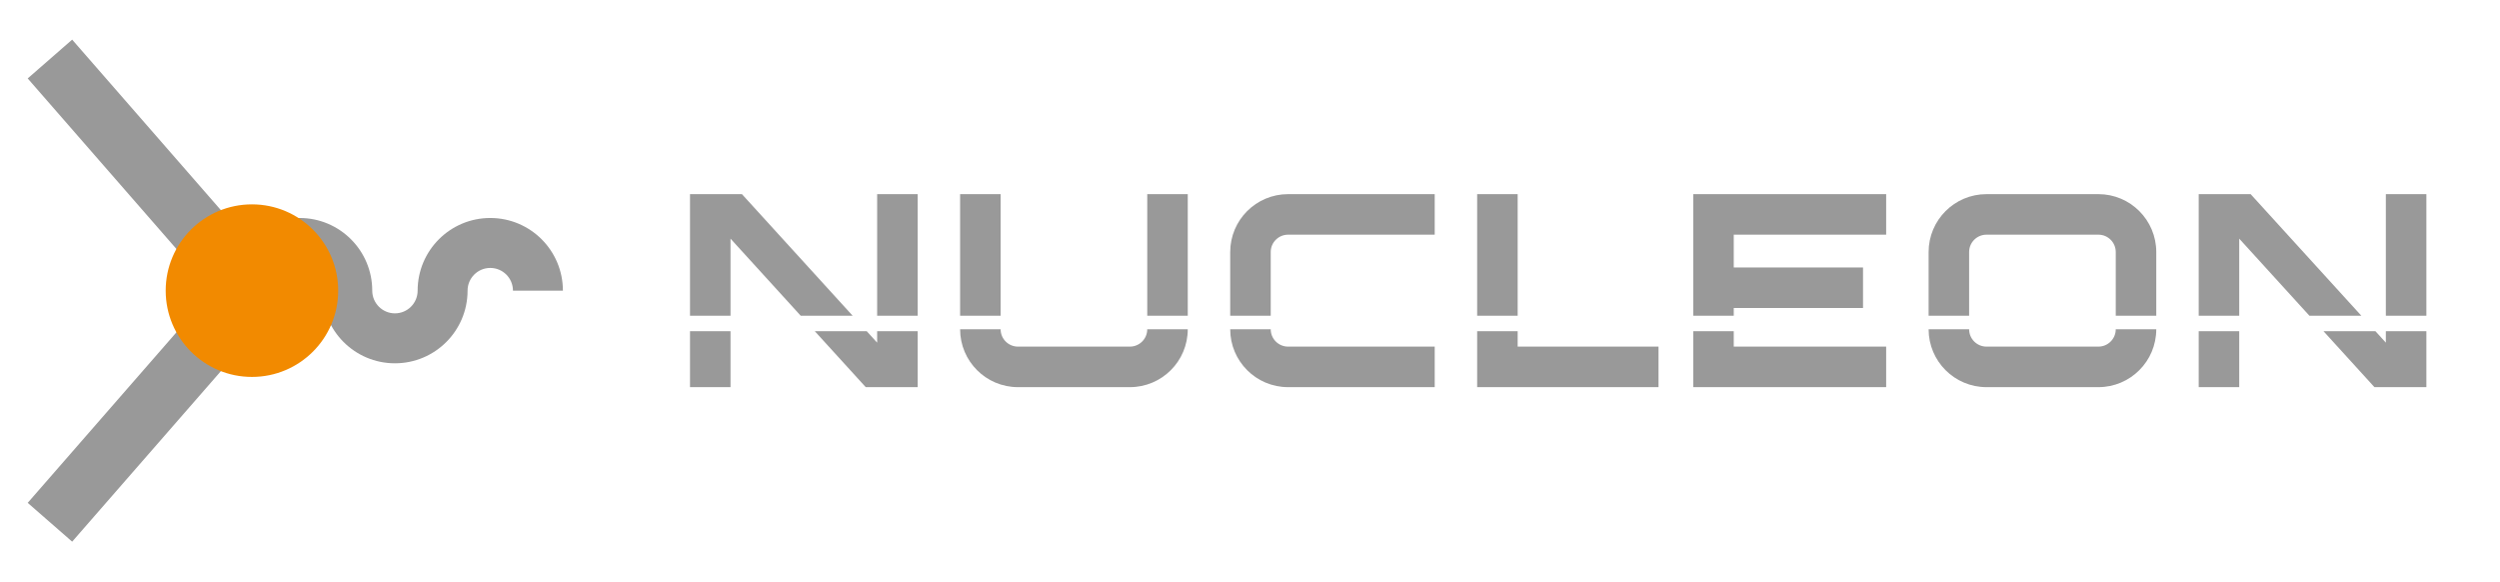
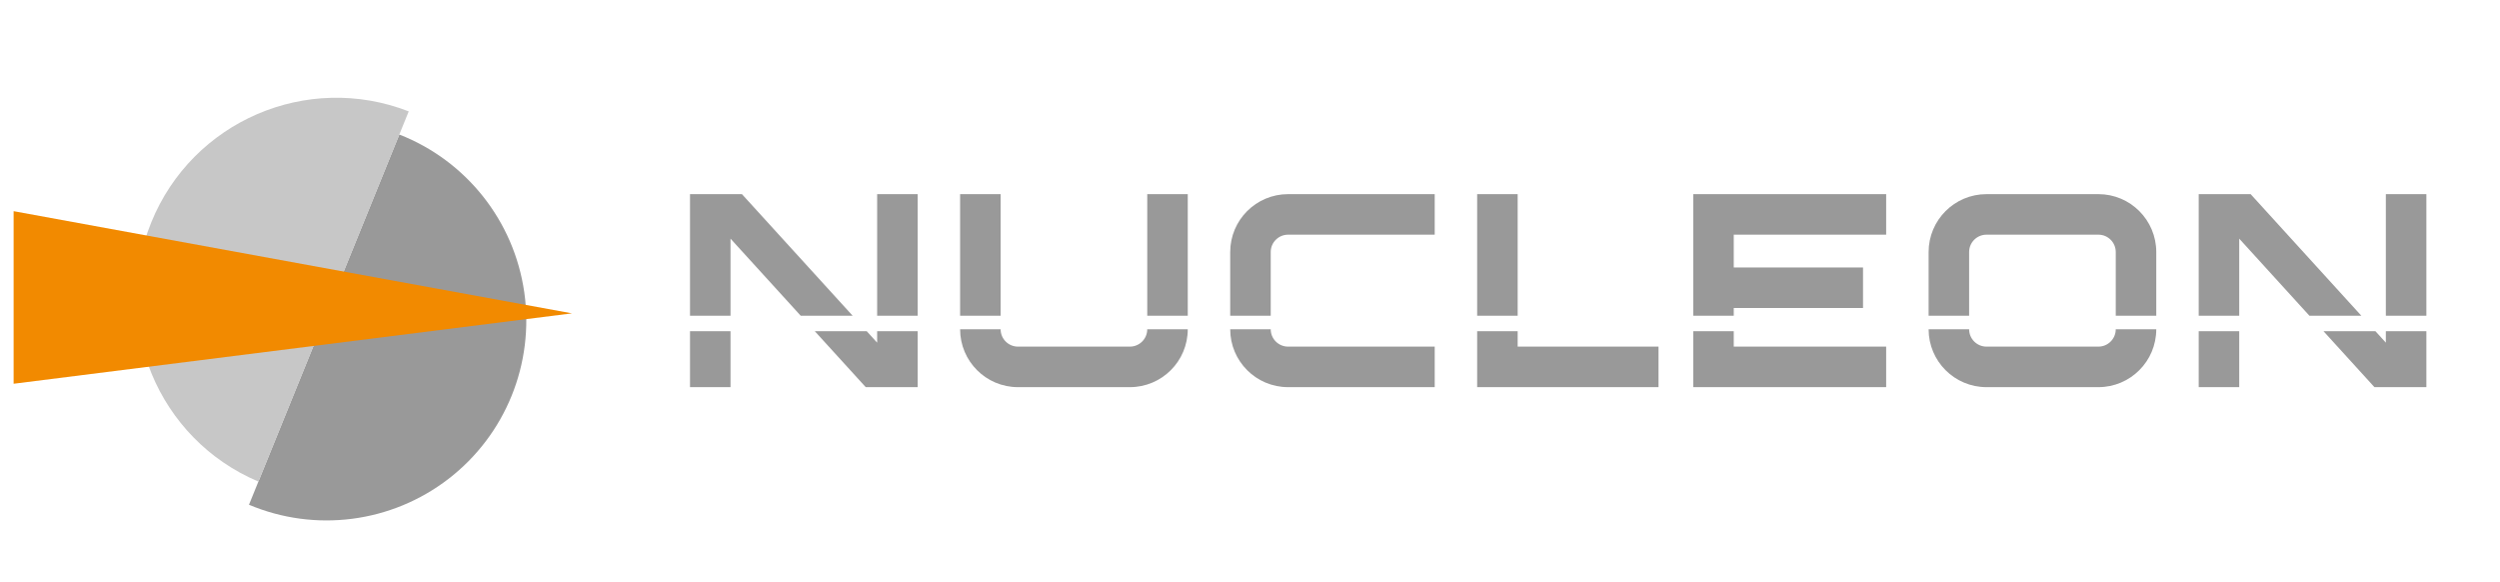
<svg xmlns="http://www.w3.org/2000/svg" viewBox="0 0 2202 512">
  <g id="mark">
-     <path d="M24.41 69.09L202.41 273.09L241.59 238.91L63.59 34.91Z" fill="#999999" />
-     <path d="M63.59 477.09L241.59 273.09L202.41 238.91L24.41 442.91Z" fill="#999999" />
-     <path d="M200 256A64 64 0 0 1 328 256L284 256A20 20 0 0 0 244 256ZM412 256A64 64 0 0 1 284 256L328 256A20 20 0 0 0 368 256ZM368 256A64 64 0 0 1 496 256L452 256A20 20 0 0 0 412 256Z" fill="#999999" />
-     <path d="M146 256A76 76 0 1 1 298 256A76 76 0 1 1 146 256Z" fill="#f28a00" />
+     <path d="M351.86 118.49A176 176 0 1 1 219.39 444.58Z" fill="#999999" />
+     <path d="M360.14 98.11A176 176 0 0 0 227.67 424.19Z" fill="#c7c7c7" />
+     <path d="M12 186L12 338L504 276Z" fill="#f28a00" />
  </g>
  <g id="wordmark">
    <path d="M608 171L643.7 171L643.7 278.1L608 278.1ZM643.7 291.7L643.7 341L608 341L608 291.7ZM772.9 171L808.6 171L808.6 278.1L772.9 278.1ZM808.6 291.7L808.6 341L772.9 341L772.9 291.7ZM608 171L653.76 171L751.31 278.1L705.55 278.1ZM763.7 291.7L808.6 341L762.84 341L717.94 291.7ZM846 171L881.7 171L881.7 278.1L846 278.1ZM1010.9 171L1046.6 171L1046.6 278.1L1010.9 278.1ZM897 305.3L995.6 305.3L995.6 341L897 341ZM897 341A51 51 0 0 1 846 290L881.7 290A15.3 15.3 0 0 0 897 305.3ZM1046.6 290A51 51 0 0 1 995.6 341L995.6 305.3A15.3 15.3 0 0 0 1010.9 290ZM1084 222L1119.7 222L1119.7 278.1L1084 278.1ZM1135 171L1264.2 171L1264.2 206.7L1135 206.7ZM1135 305.3L1264.2 305.3L1264.2 341L1135 341ZM1084 222A51 51 0 0 1 1135 171L1135 206.7A15.3 15.3 0 0 0 1119.7 222ZM1135 341A51 51 0 0 1 1084 290L1119.7 290A15.3 15.3 0 0 0 1135 305.3ZM1301.6 171L1337.3 171L1337.3 278.1L1301.6 278.1ZM1337.3 291.7L1337.3 341L1301.6 341L1301.6 291.7ZM1301.6 305.3L1461.4 305.3L1461.4 341L1301.6 341ZM1492 171L1527.7 171L1527.7 278.1L1492 278.1ZM1527.7 291.7L1527.7 341L1492 341L1492 291.7ZM1492 171L1662 171L1662 206.7L1492 206.7ZM1492 235.6L1641.6 235.6L1641.6 271.3L1492 271.3ZM1492 305.3L1662 305.3L1662 341L1492 341ZM1699.4 222L1735.1 222L1735.1 278.1L1699.4 278.1ZM1864.3 222L1900 222L1900 278.1L1864.3 278.1ZM1750.4 171L1849 171L1849 206.7L1750.4 206.7ZM1750.4 305.3L1849 305.3L1849 341L1750.4 341ZM1699.4 222A51 51 0 0 1 1750.4 171L1750.4 206.7A15.3 15.3 0 0 0 1735.1 222ZM1849 171A51 51 0 0 1 1900 222L1864.3 222A15.3 15.3 0 0 0 1849 206.7ZM1900 290A51 51 0 0 1 1849 341L1849 305.3A15.3 15.3 0 0 0 1864.3 290ZM1750.4 341A51 51 0 0 1 1699.4 290L1735.1 290A15.3 15.3 0 0 0 1750.4 305.3ZM1937.4 171L1973.1 171L1973.1 278.1L1937.4 278.1ZM1973.1 291.7L1973.1 341L1937.4 341L1937.4 291.7ZM2102.3 171L2138 171L2138 278.1L2102.3 278.1ZM2138 291.7L2138 341L2102.3 341L2102.3 291.7ZM1937.4 171L1983.16 171L2080.71 278.1L2034.95 278.1ZM2093.1 291.7L2138 341L2092.24 341L2047.34 291.7Z" fill="#999999" />
  </g>
</svg>
